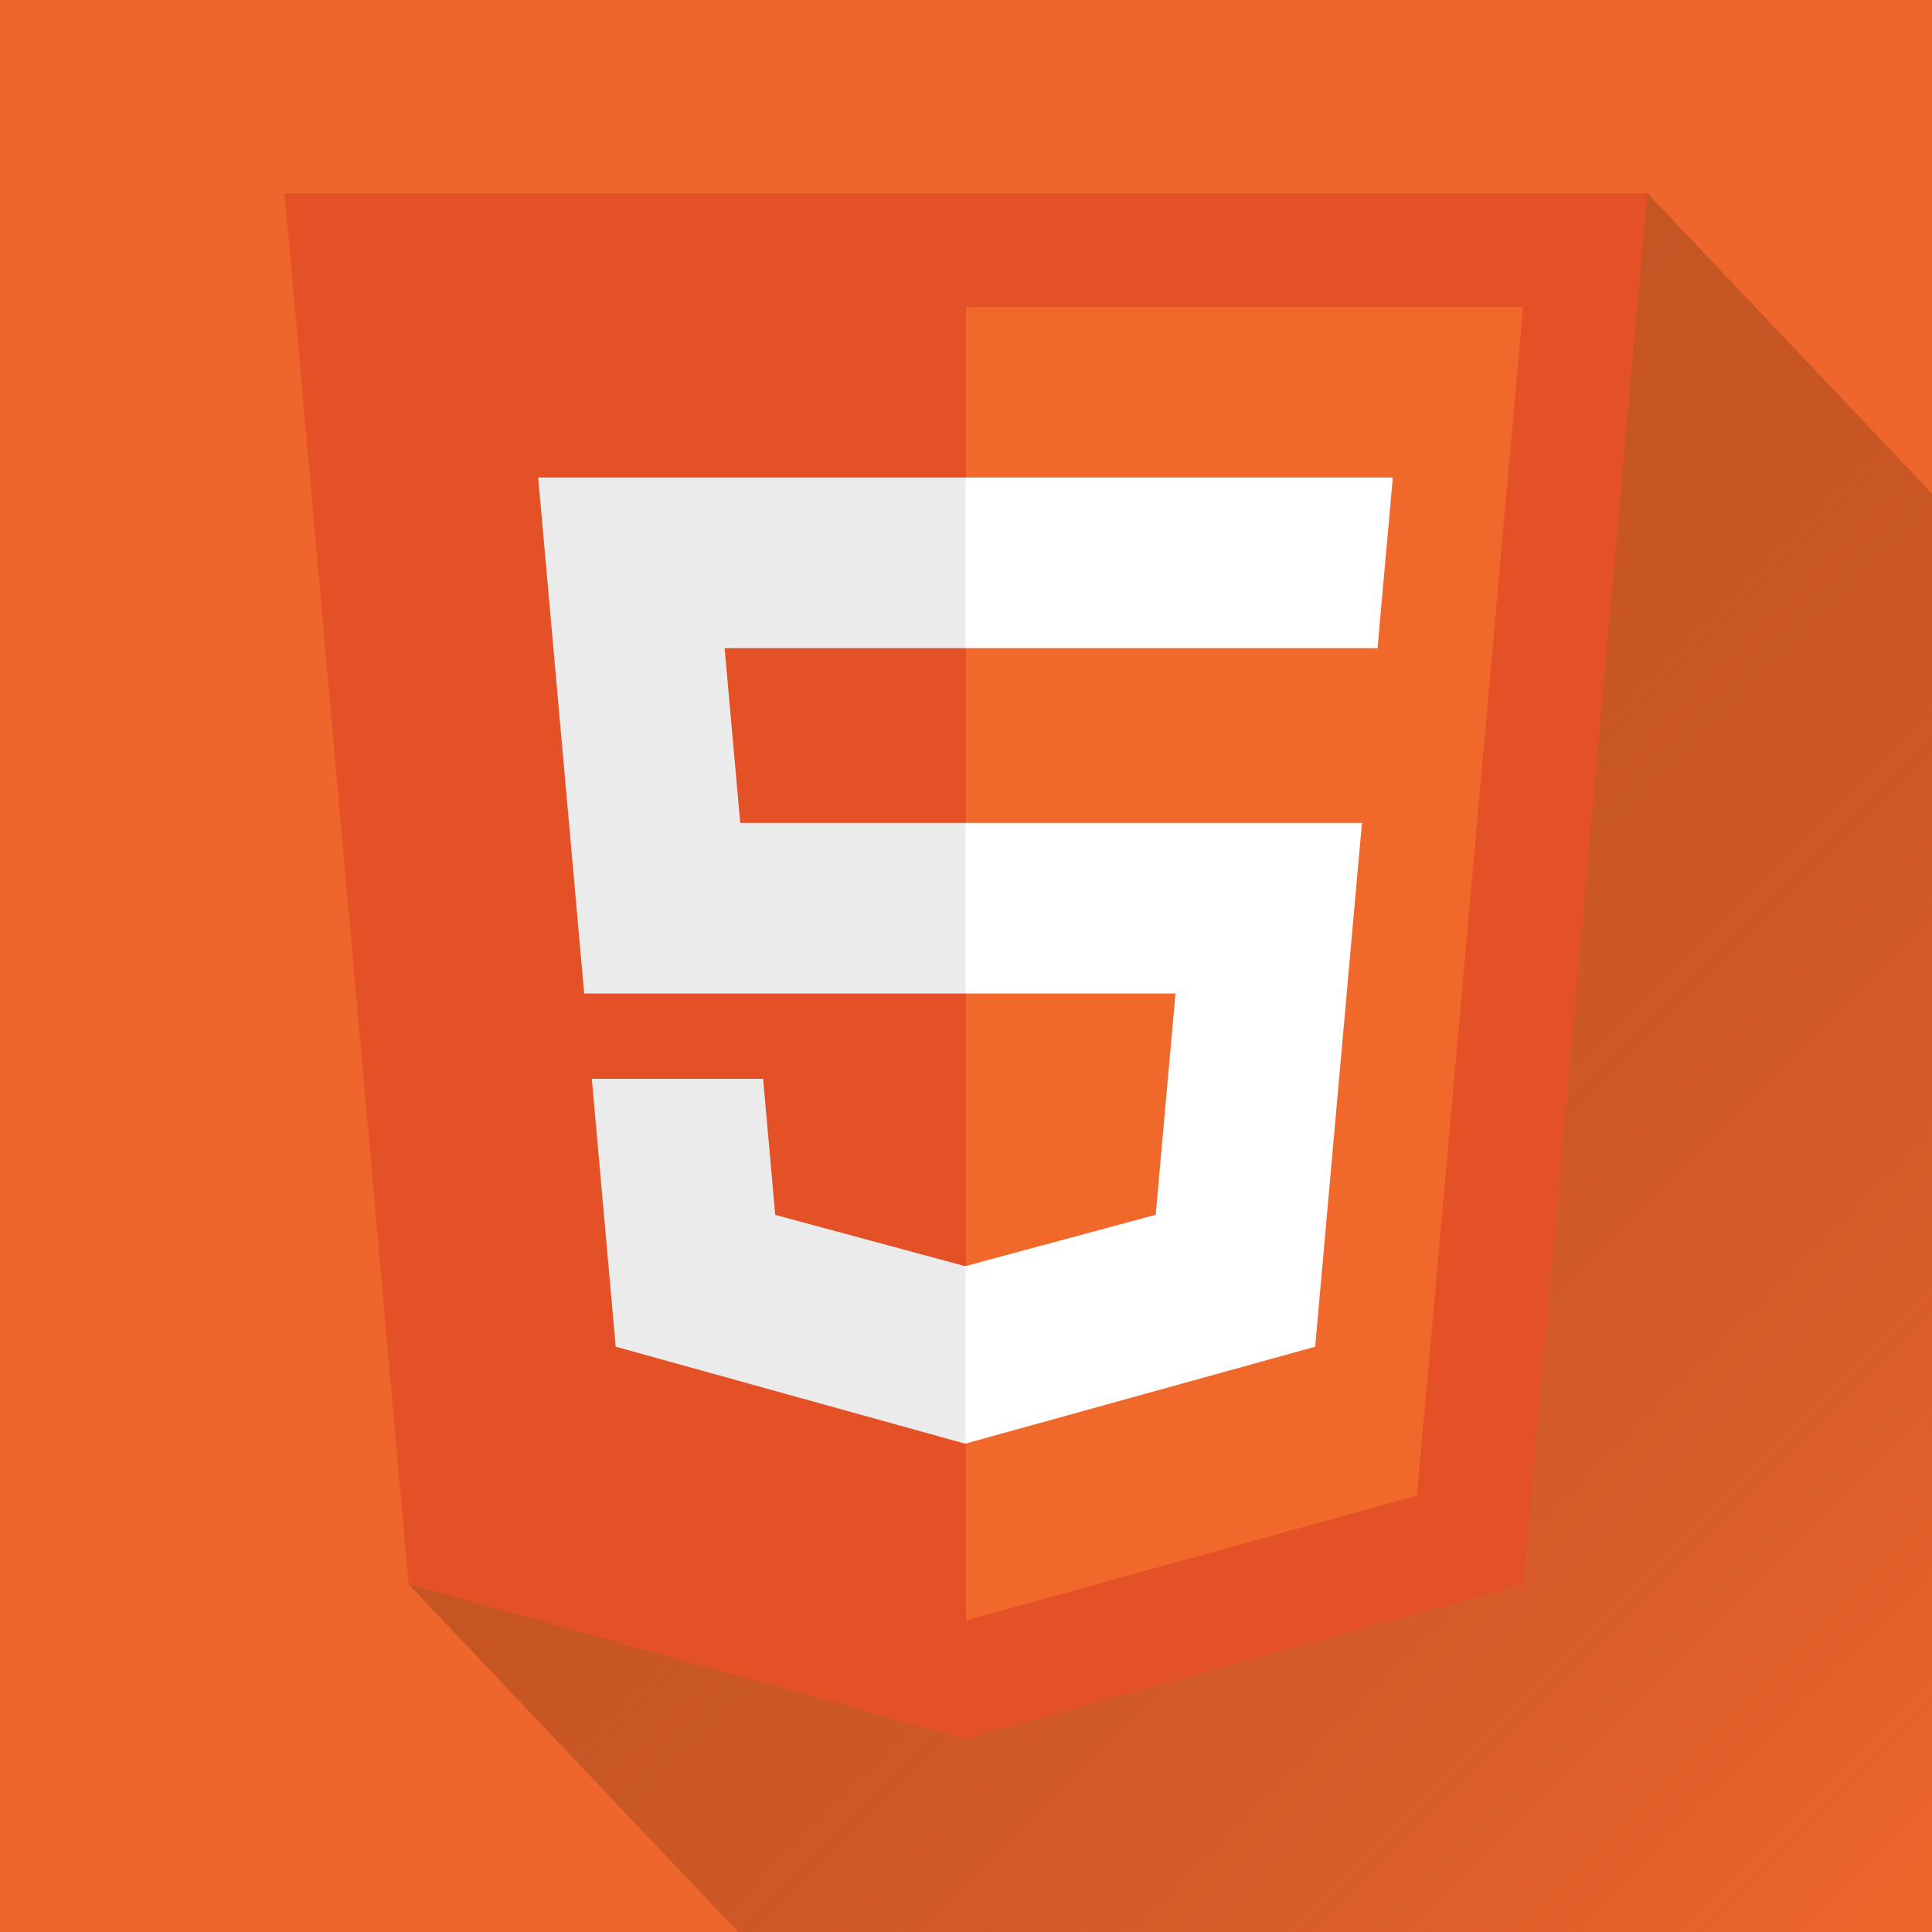
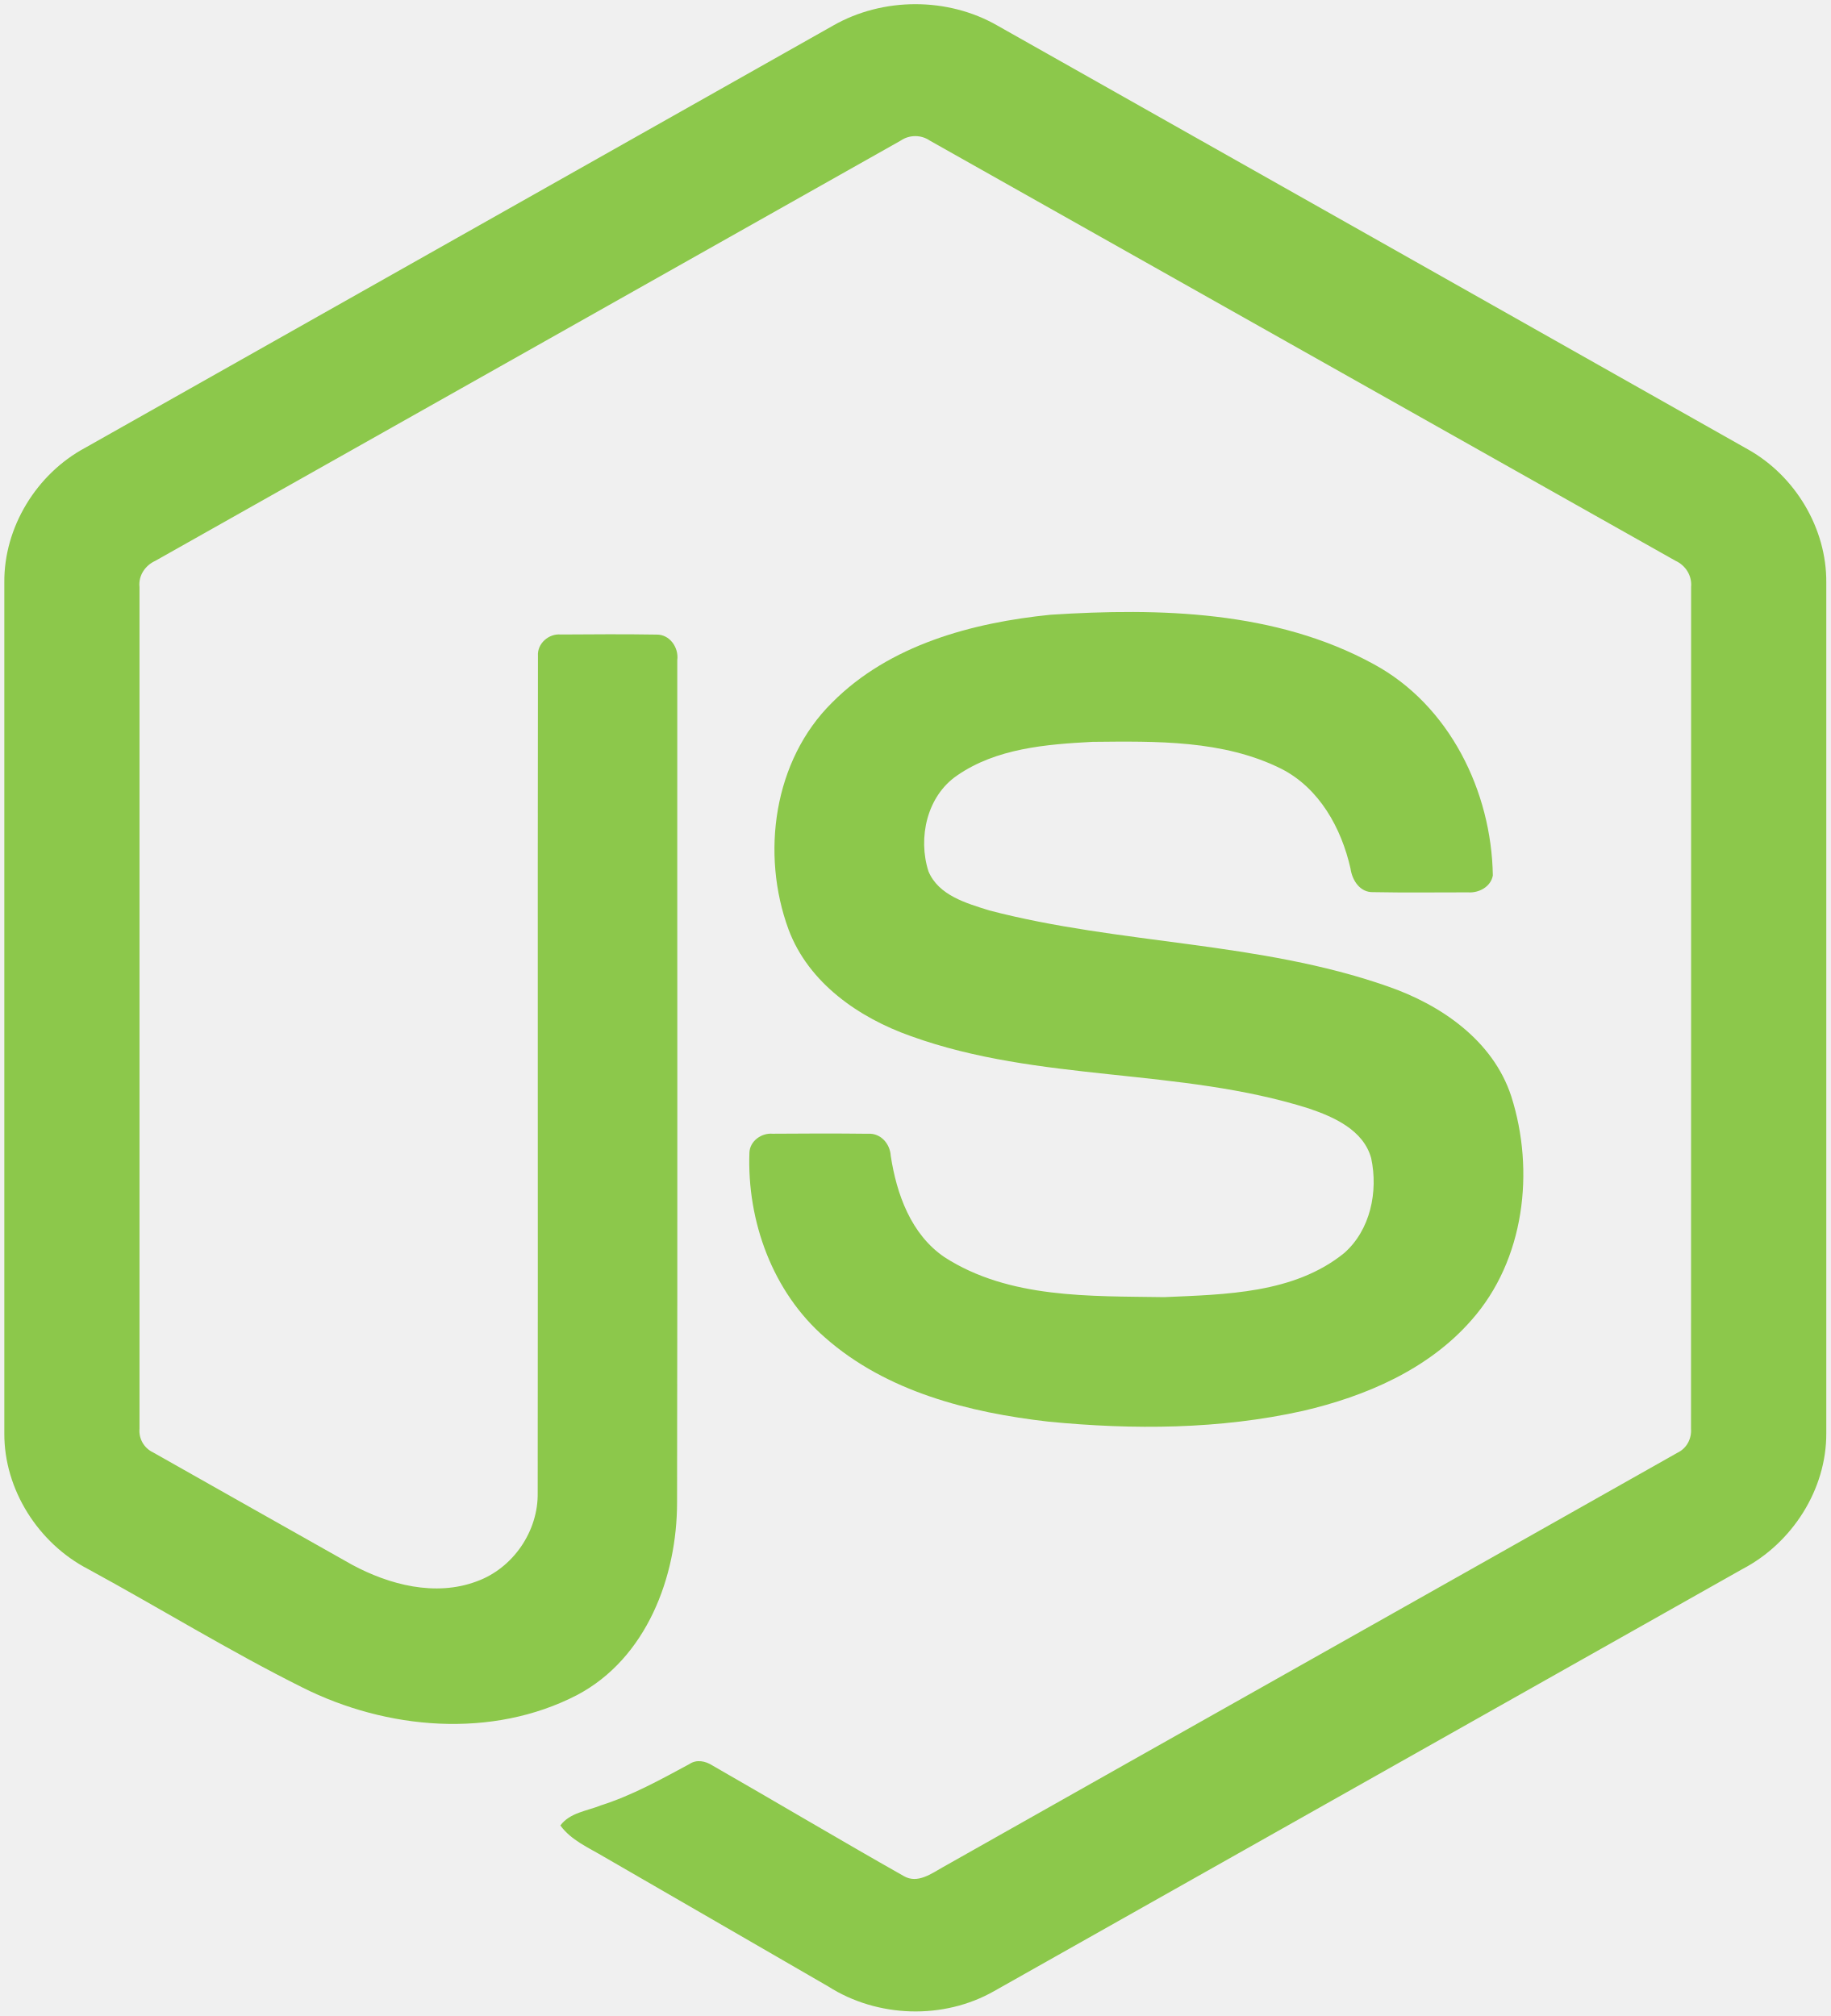
- <svg xmlns="http://www.w3.org/2000/svg" viewBox="0 0 200 200">
-   <defs>
-     <linearGradient id="a" x1="102.005" y1="88.535" x2="206.735" y2="193.265" gradientUnits="userSpaceOnUse">
-       <stop offset="0" stop-color="#c55523" />
-       <stop offset="1" stop-color="#a14623" stop-opacity="0" />
-     </linearGradient>
-   </defs>
-   <path fill="#ef662c" d="M0 0h200v200H0z" />
-   <path fill="url(#a)" d="M200 51.094L170.54 20 42.299 164.007 76.401 200H200V51.094z" />
-   <path fill="#e45126" d="M42.299 164.007L29.46 20h141.08l-12.852 143.983L99.914 180l-57.615-15.993z" />
-   <path fill="#f1682b" d="M100 167.758l46.684-12.943 10.984-123.041H100v135.984z" />
-   <path fill="#ebebeb" d="M100 85.185H76.629l-1.615-18.086H100V49.436H55.712l.423 4.739 4.341 48.671H100V85.185zm0 45.868l-.077.022-19.67-5.312-1.258-14.085h-17.73l2.475 27.731 36.178 10.043.082-.022v-18.377z" />
-   <path fill="#fff" d="M99.939 85.185v17.661h21.748l-2.05 22.906-19.698 5.316v18.376l36.208-10.035.265-2.984 4.151-46.498.43-4.742H99.939zm0-35.749v17.663h42.662l.354-3.97.804-8.954.423-4.739H99.939z" />
+ <svg xmlns="http://www.w3.org/2000/svg" width="2270" height="2500" preserveAspectRatio="xMinYMin meet" viewBox="0 0 256 282" id="nodejs">
+   <g fill="#8CC84B">
+     <path d="M116.504 3.58c6.962-3.985 16.03-4.003 22.986 0 34.995 19.774 70.001 39.517 104.99 59.303 6.581 3.707 10.983 11.031 10.916 18.614v118.968c.049 7.897-4.788 15.396-11.731 19.019-34.88 19.665-69.742 39.354-104.616 59.019-7.106 4.063-16.356 3.75-23.24-.646-10.457-6.062-20.932-12.094-31.39-18.15-2.137-1.274-4.546-2.288-6.055-4.36 1.334-1.798 3.719-2.022 5.657-2.807 4.365-1.388 8.374-3.616 12.384-5.778 1.014-.694 2.252-.428 3.224.193 8.942 5.127 17.805 10.403 26.777 15.481 1.914 1.105 3.852-.362 5.488-1.274 34.228-19.345 68.498-38.617 102.72-57.968 1.268-.61 1.969-1.956 1.866-3.345.024-39.245.006-78.497.012-117.742.145-1.576-.767-3.025-2.192-3.67-34.759-19.575-69.5-39.18-104.253-58.76a3.621 3.621 0 0 0-4.094-.006C91.2 39.257 56.465 58.88 21.712 78.454c-1.42.646-2.373 2.071-2.204 3.653.006 39.245 0 78.497 0 117.748a3.329 3.329 0 0 0 1.89 3.303c9.274 5.259 18.56 10.481 27.84 15.722 5.228 2.814 11.647 4.486 17.407 2.33 5.083-1.823 8.646-7.01 8.549-12.407.048-39.016-.024-78.038.036-117.048-.127-1.732 1.516-3.163 3.2-3 4.456-.03 8.918-.06 13.374.012 1.86-.042 3.14 1.823 2.91 3.568-.018 39.263.048 78.527-.03 117.79.012 10.464-4.287 21.85-13.966 26.97-11.924 6.177-26.662 4.867-38.442-1.056-10.198-5.09-19.93-11.097-29.947-16.55C5.368 215.886.555 208.357.604 200.466V81.497c-.073-7.74 4.504-15.197 11.29-18.85C46.768 42.966 81.636 23.27 116.504 3.58z" />
+     <path d="M146.928 85.99c15.21-.979 31.493-.58 45.18 6.913 10.597 5.742 16.472 17.793 16.659 29.566-.296 1.588-1.956 2.464-3.472 2.355-4.413-.006-8.827.06-13.24-.03-1.872.072-2.96-1.654-3.195-3.309-1.268-5.633-4.34-11.212-9.642-13.929-8.139-4.075-17.576-3.87-26.451-3.785-6.479.344-13.446.905-18.935 4.715-4.214 2.886-5.494 8.712-3.99 13.404 1.418 3.369 5.307 4.456 8.489 5.458 18.33 4.794 37.754 4.317 55.734 10.626 7.444 2.572 14.726 7.572 17.274 15.366 3.333 10.446 1.872 22.932-5.56 31.318-6.027 6.901-14.805 10.657-23.56 12.697-11.647 2.597-23.734 2.663-35.562 1.51-11.122-1.268-22.696-4.19-31.282-11.768-7.342-6.375-10.928-16.308-10.572-25.895.085-1.619 1.697-2.748 3.248-2.615 4.444-.036 8.888-.048 13.332.006 1.775-.127 3.091 1.407 3.182 3.08.82 5.367 2.837 11 7.517 14.182 9.032 5.827 20.365 5.428 30.707 5.591 8.568-.38 18.186-.495 25.178-6.158 3.689-3.23 4.782-8.634 3.785-13.283-1.08-3.925-5.186-5.754-8.712-6.95-18.095-5.724-37.736-3.647-55.656-10.12-7.275-2.571-14.31-7.432-17.105-14.906-3.9-10.578-2.113-23.662 6.098-31.765 8.006-8.06 19.563-11.164 30.551-12.275z" />
+   </g>
</svg>
